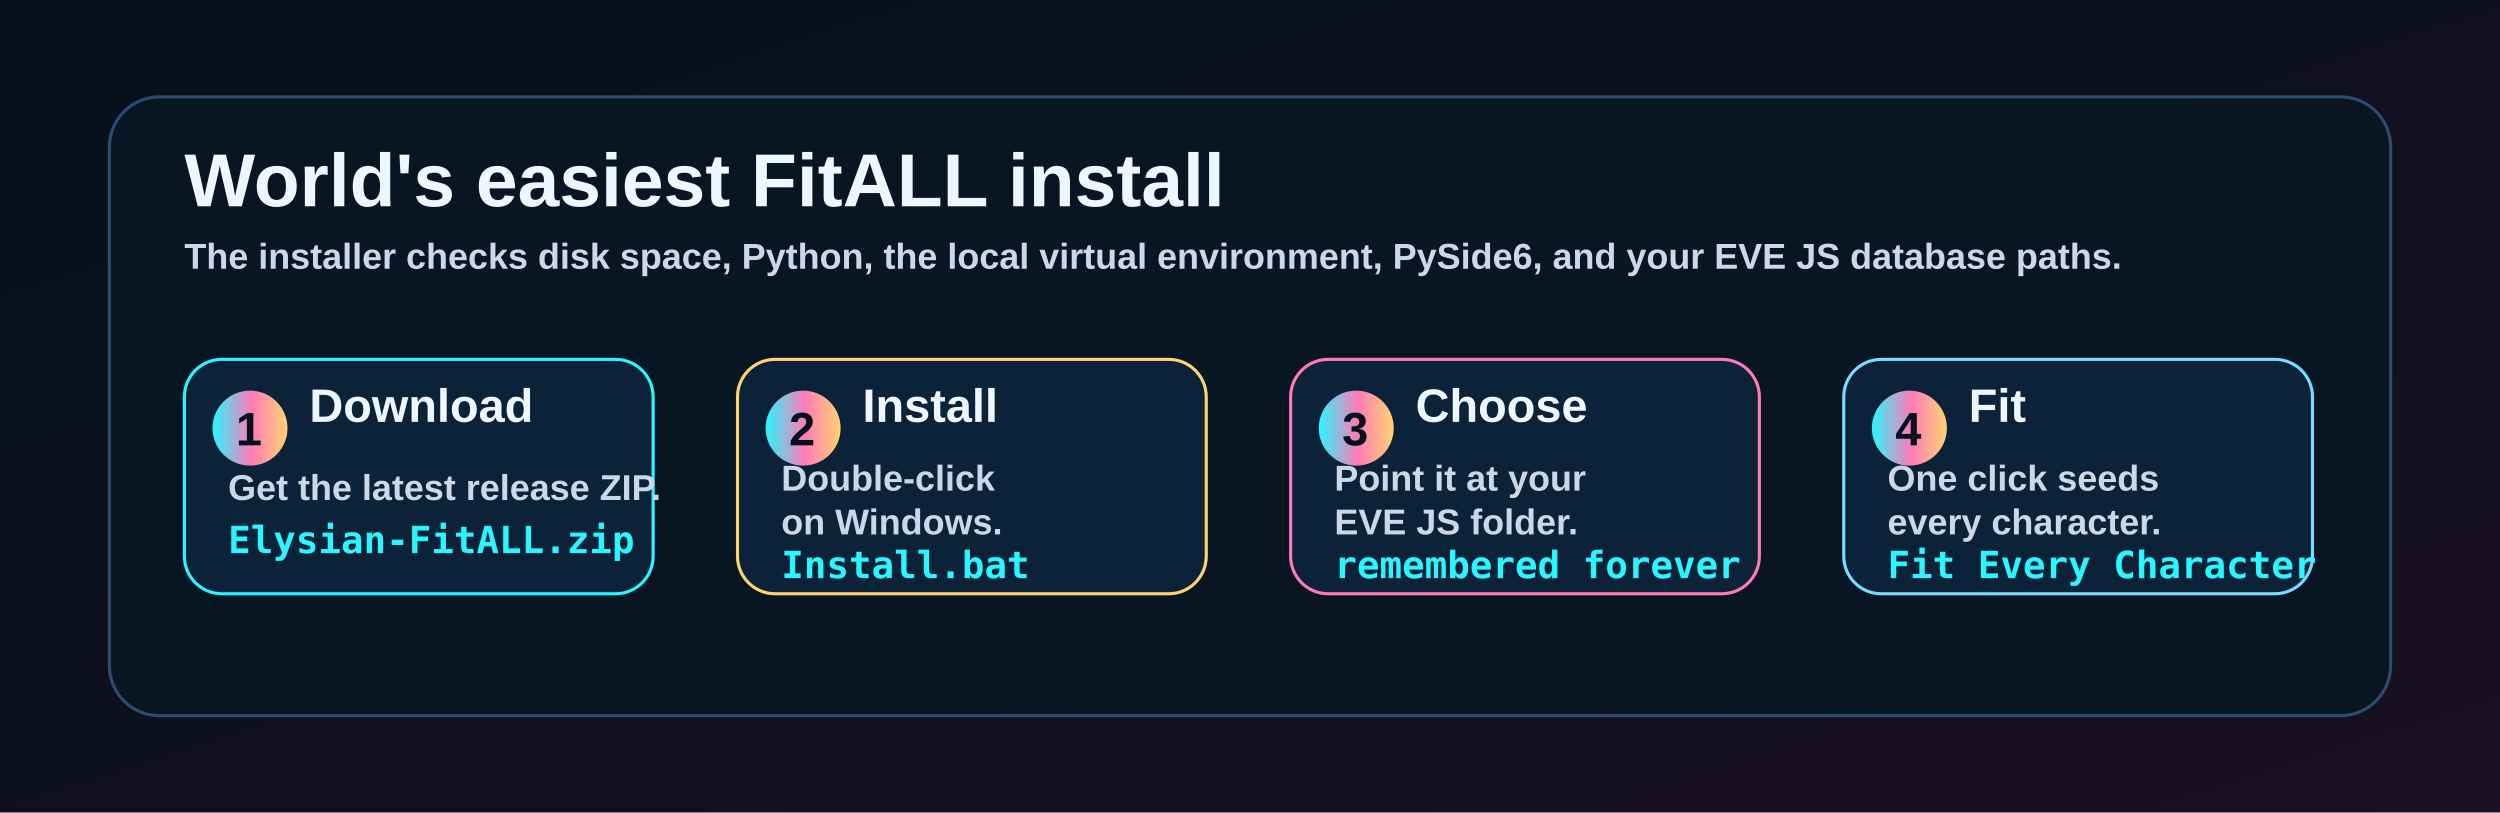
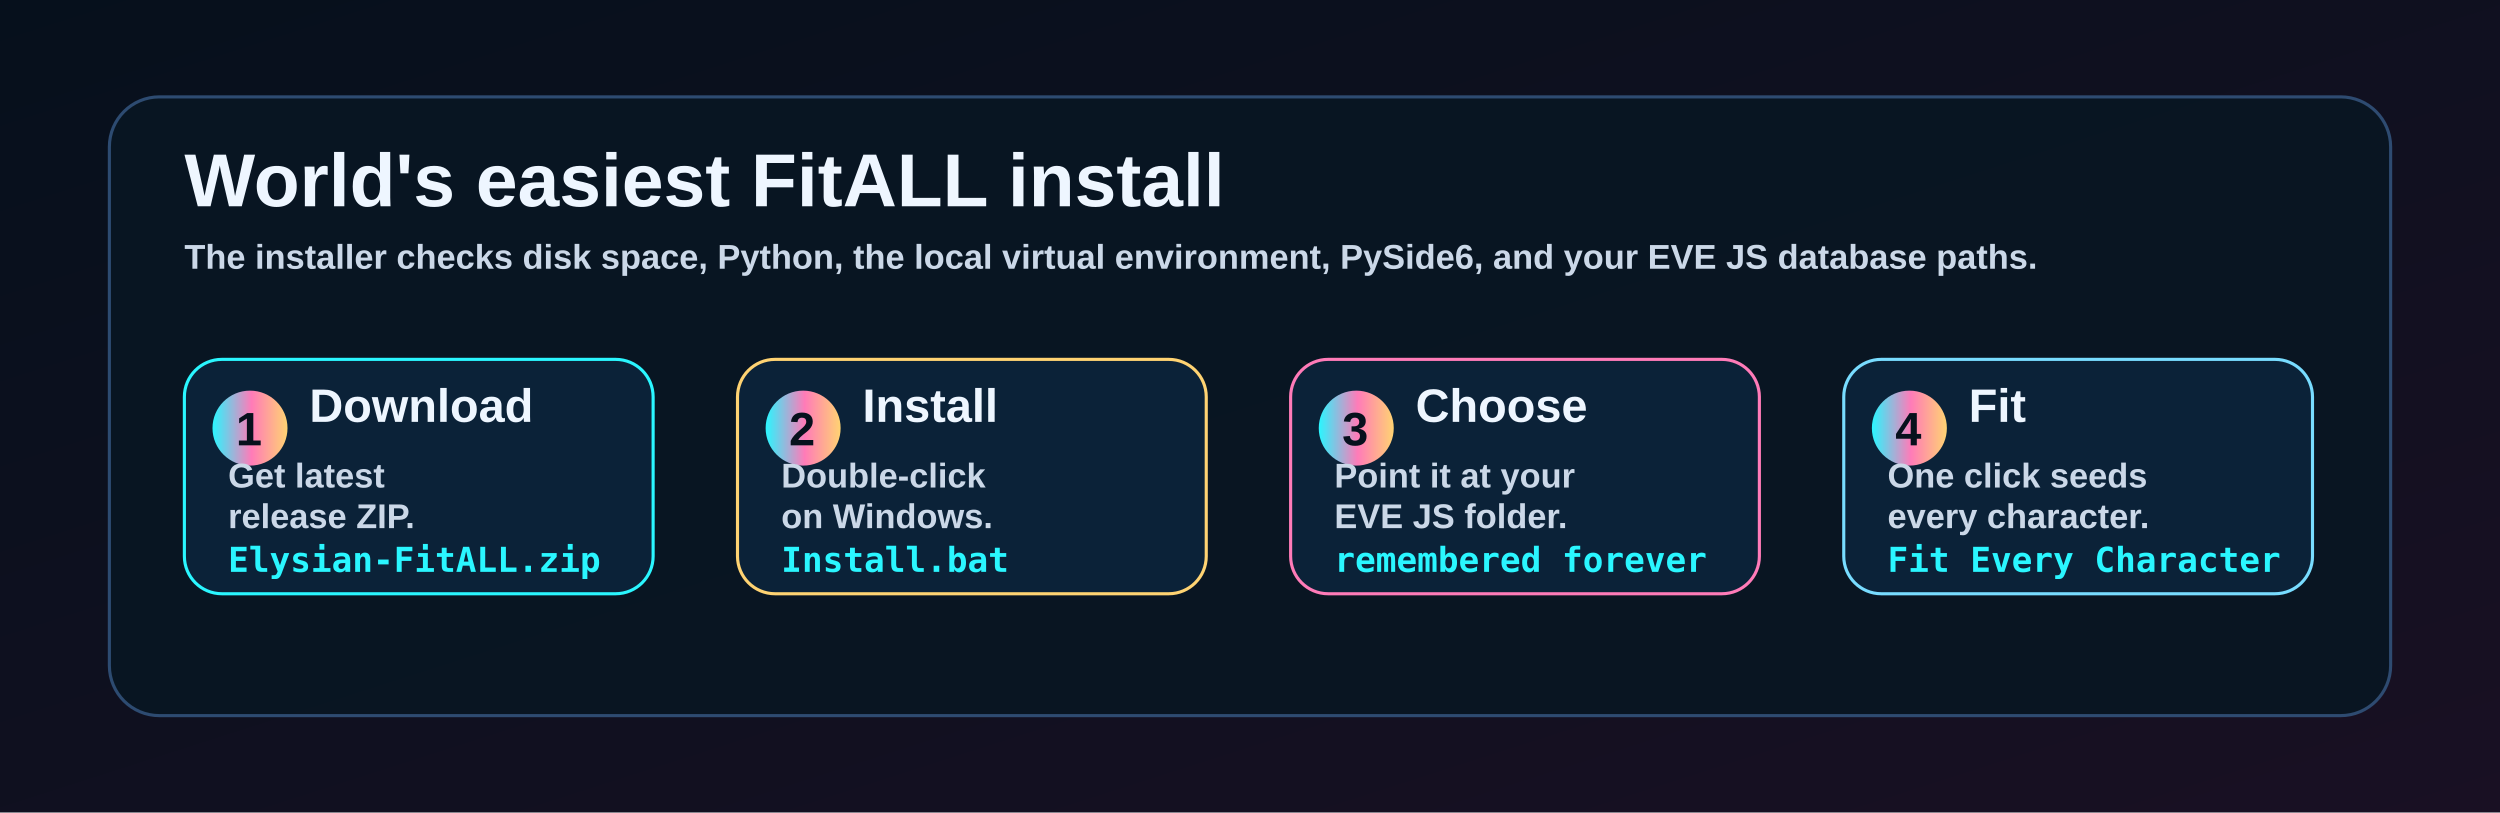
<svg xmlns="http://www.w3.org/2000/svg" width="1600" height="520" viewBox="0 0 1600 520" role="img" aria-labelledby="title desc">
  <defs>
    <linearGradient id="bg" x1="0" y1="0" x2="1" y2="1">
      <stop offset="0" stop-color="#06101c" />
      <stop offset="1" stop-color="#191023" />
    </linearGradient>
    <linearGradient id="grad" x1="0" y1="0" x2="1" y2="0">
      <stop offset="0" stop-color="#2af6ff" />
      <stop offset="0.52" stop-color="#ff7bb8" />
      <stop offset="1" stop-color="#ffd372" />
    </linearGradient>
    <style>
      text { font-family: Arial, Helvetica, sans-serif; letter-spacing: 0; }
      .title { fill: #eef6ff; font-size: 48px; font-weight: 900; }
      .step { fill: #eef6ff; font-size: 30px; font-weight: 900; }
-       .body { fill: #cbd8e8; font-size: 23px; font-weight: 600; }
-       .code { font-family: Consolas, Menlo, monospace; fill: #2af6ff; font-size: 24px; font-weight: 900; }
+       .body { fill: #cbd8e8; font-size: 22px; font-weight: 600; }
+       .code { font-family: Consolas, Menlo, monospace; fill: #2af6ff; font-size: 22px; font-weight: 900; }
      .num { fill: #07111d; font-size: 30px; font-weight: 900; }
    </style>
  </defs>
  <rect width="1600" height="520" rx="0" fill="url(#bg)" />
  <rect x="70" y="62" width="1460" height="396" rx="32" fill="#081522" opacity="0.9" stroke="#31517a" stroke-width="2" />
  <text class="title" x="118" y="132">World's easiest FitALL install</text>
  <text class="body" x="118" y="172">The installer checks disk space, Python, the local virtual environment, PySide6, and your EVE JS database paths.</text>
  <g>
    <rect x="118" y="230" width="300" height="150" rx="24" fill="#0b2238" stroke="#2af6ff" stroke-width="2" />
    <circle cx="160" cy="274" r="24" fill="url(#grad)" />
    <text class="num" x="151" y="285">1</text>
    <text class="step" x="198" y="270">Download</text>
-     <text class="body" x="146" y="320">Get the latest release ZIP.</text>
-     <text class="code" x="146" y="354">Elysian-FitALL.zip</text>
+     <text class="body" x="146" y="312">Get latest</text>
+     <text class="body" x="146" y="338">release ZIP.</text>
+     <text class="code" x="146" y="366">Elysian-FitALL.zip</text>
    <rect x="472" y="230" width="300" height="150" rx="24" fill="#0b2238" stroke="#ffd372" stroke-width="2" />
    <circle cx="514" cy="274" r="24" fill="url(#grad)" />
    <text class="num" x="505" y="285">2</text>
    <text class="step" x="552" y="270">Install</text>
-     <text class="body" x="500" y="314">Double-click</text>
-     <text class="body" x="500" y="342">on Windows.</text>
-     <text class="code" x="500" y="370">Install.bat</text>
+     <text class="body" x="500" y="312">Double-click</text>
+     <text class="body" x="500" y="338">on Windows.</text>
+     <text class="code" x="500" y="366">Install.bat</text>
    <rect x="826" y="230" width="300" height="150" rx="24" fill="#0b2238" stroke="#ff7bb8" stroke-width="2" />
    <circle cx="868" cy="274" r="24" fill="url(#grad)" />
    <text class="num" x="859" y="285">3</text>
    <text class="step" x="906" y="270">Choose</text>
-     <text class="body" x="854" y="314">Point it at your</text>
-     <text class="body" x="854" y="342">EVE JS folder.</text>
-     <text class="code" x="854" y="370">remembered forever</text>
+     <text class="body" x="854" y="312">Point it at your</text>
+     <text class="body" x="854" y="338">EVE JS folder.</text>
+     <text class="code" x="854" y="366">remembered forever</text>
    <rect x="1180" y="230" width="300" height="150" rx="24" fill="#0b2238" stroke="#78dcff" stroke-width="2" />
    <circle cx="1222" cy="274" r="24" fill="url(#grad)" />
    <text class="num" x="1213" y="285">4</text>
    <text class="step" x="1260" y="270">Fit</text>
-     <text class="body" x="1208" y="314">One click seeds</text>
-     <text class="body" x="1208" y="342">every character.</text>
-     <text class="code" x="1208" y="370">Fit Every Character</text>
+     <text class="body" x="1208" y="312">One click seeds</text>
+     <text class="body" x="1208" y="338">every character.</text>
+     <text class="code" x="1208" y="366">Fit Every Character</text>
  </g>
</svg>
